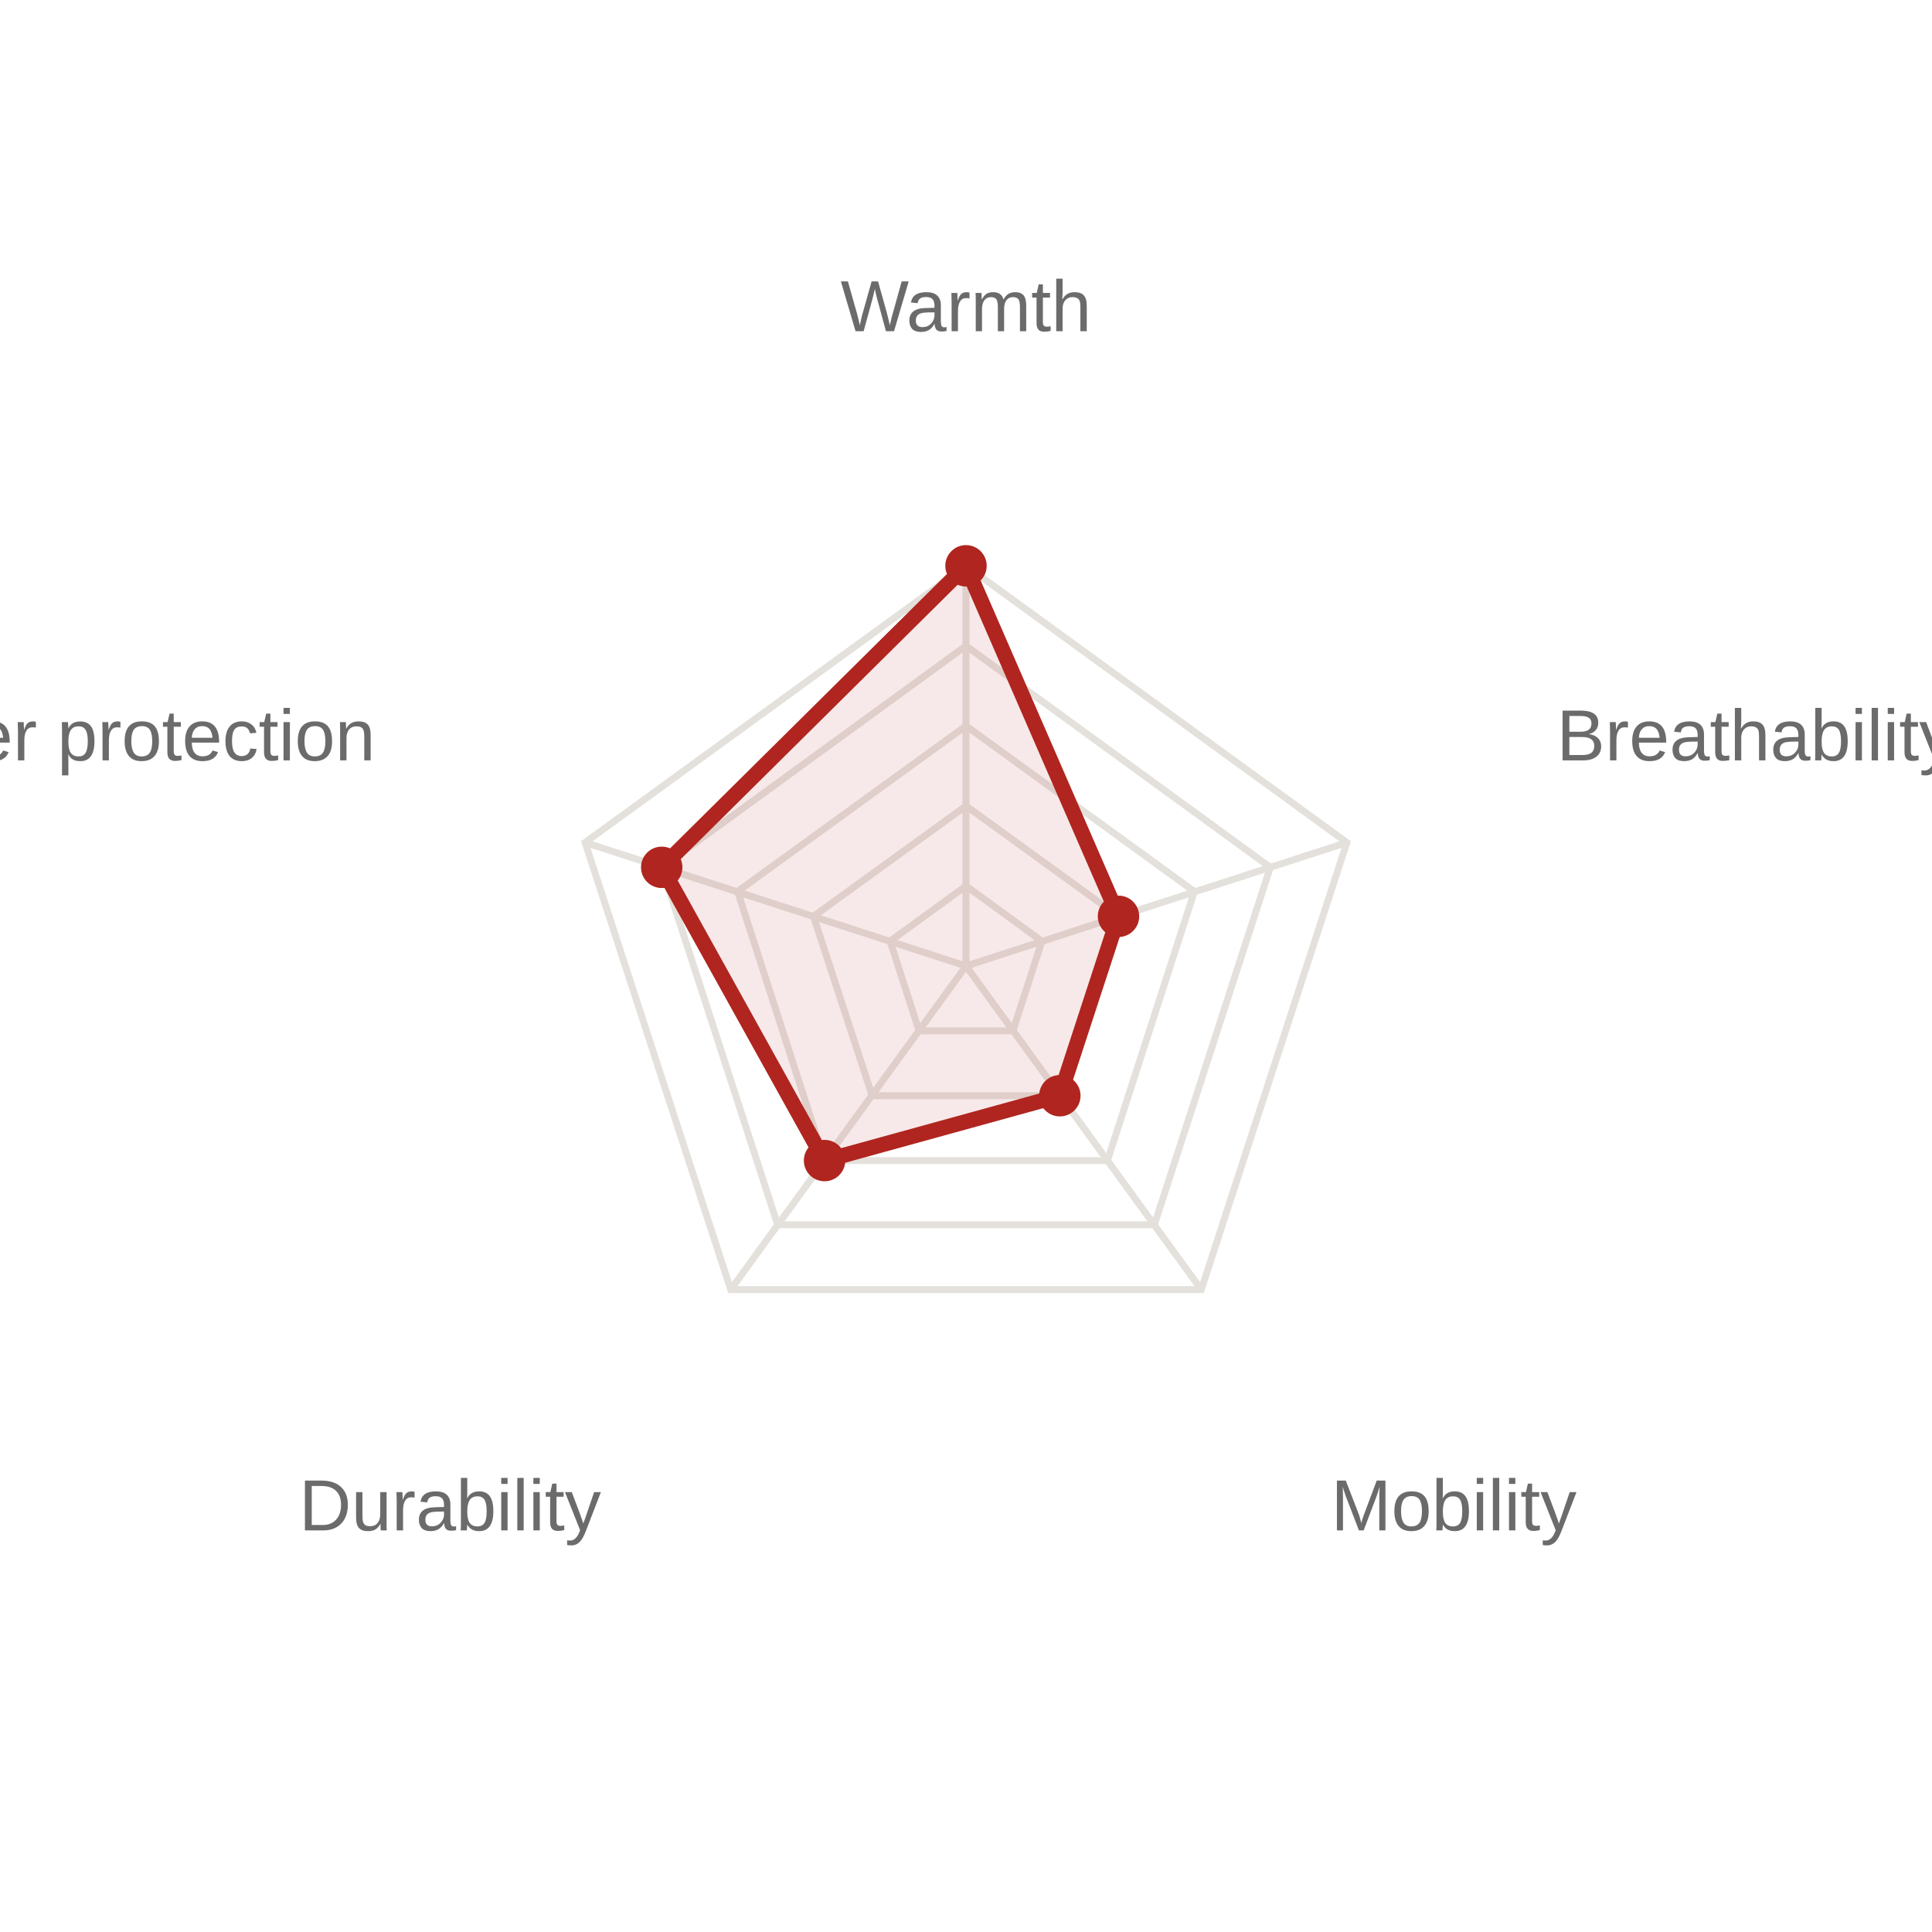
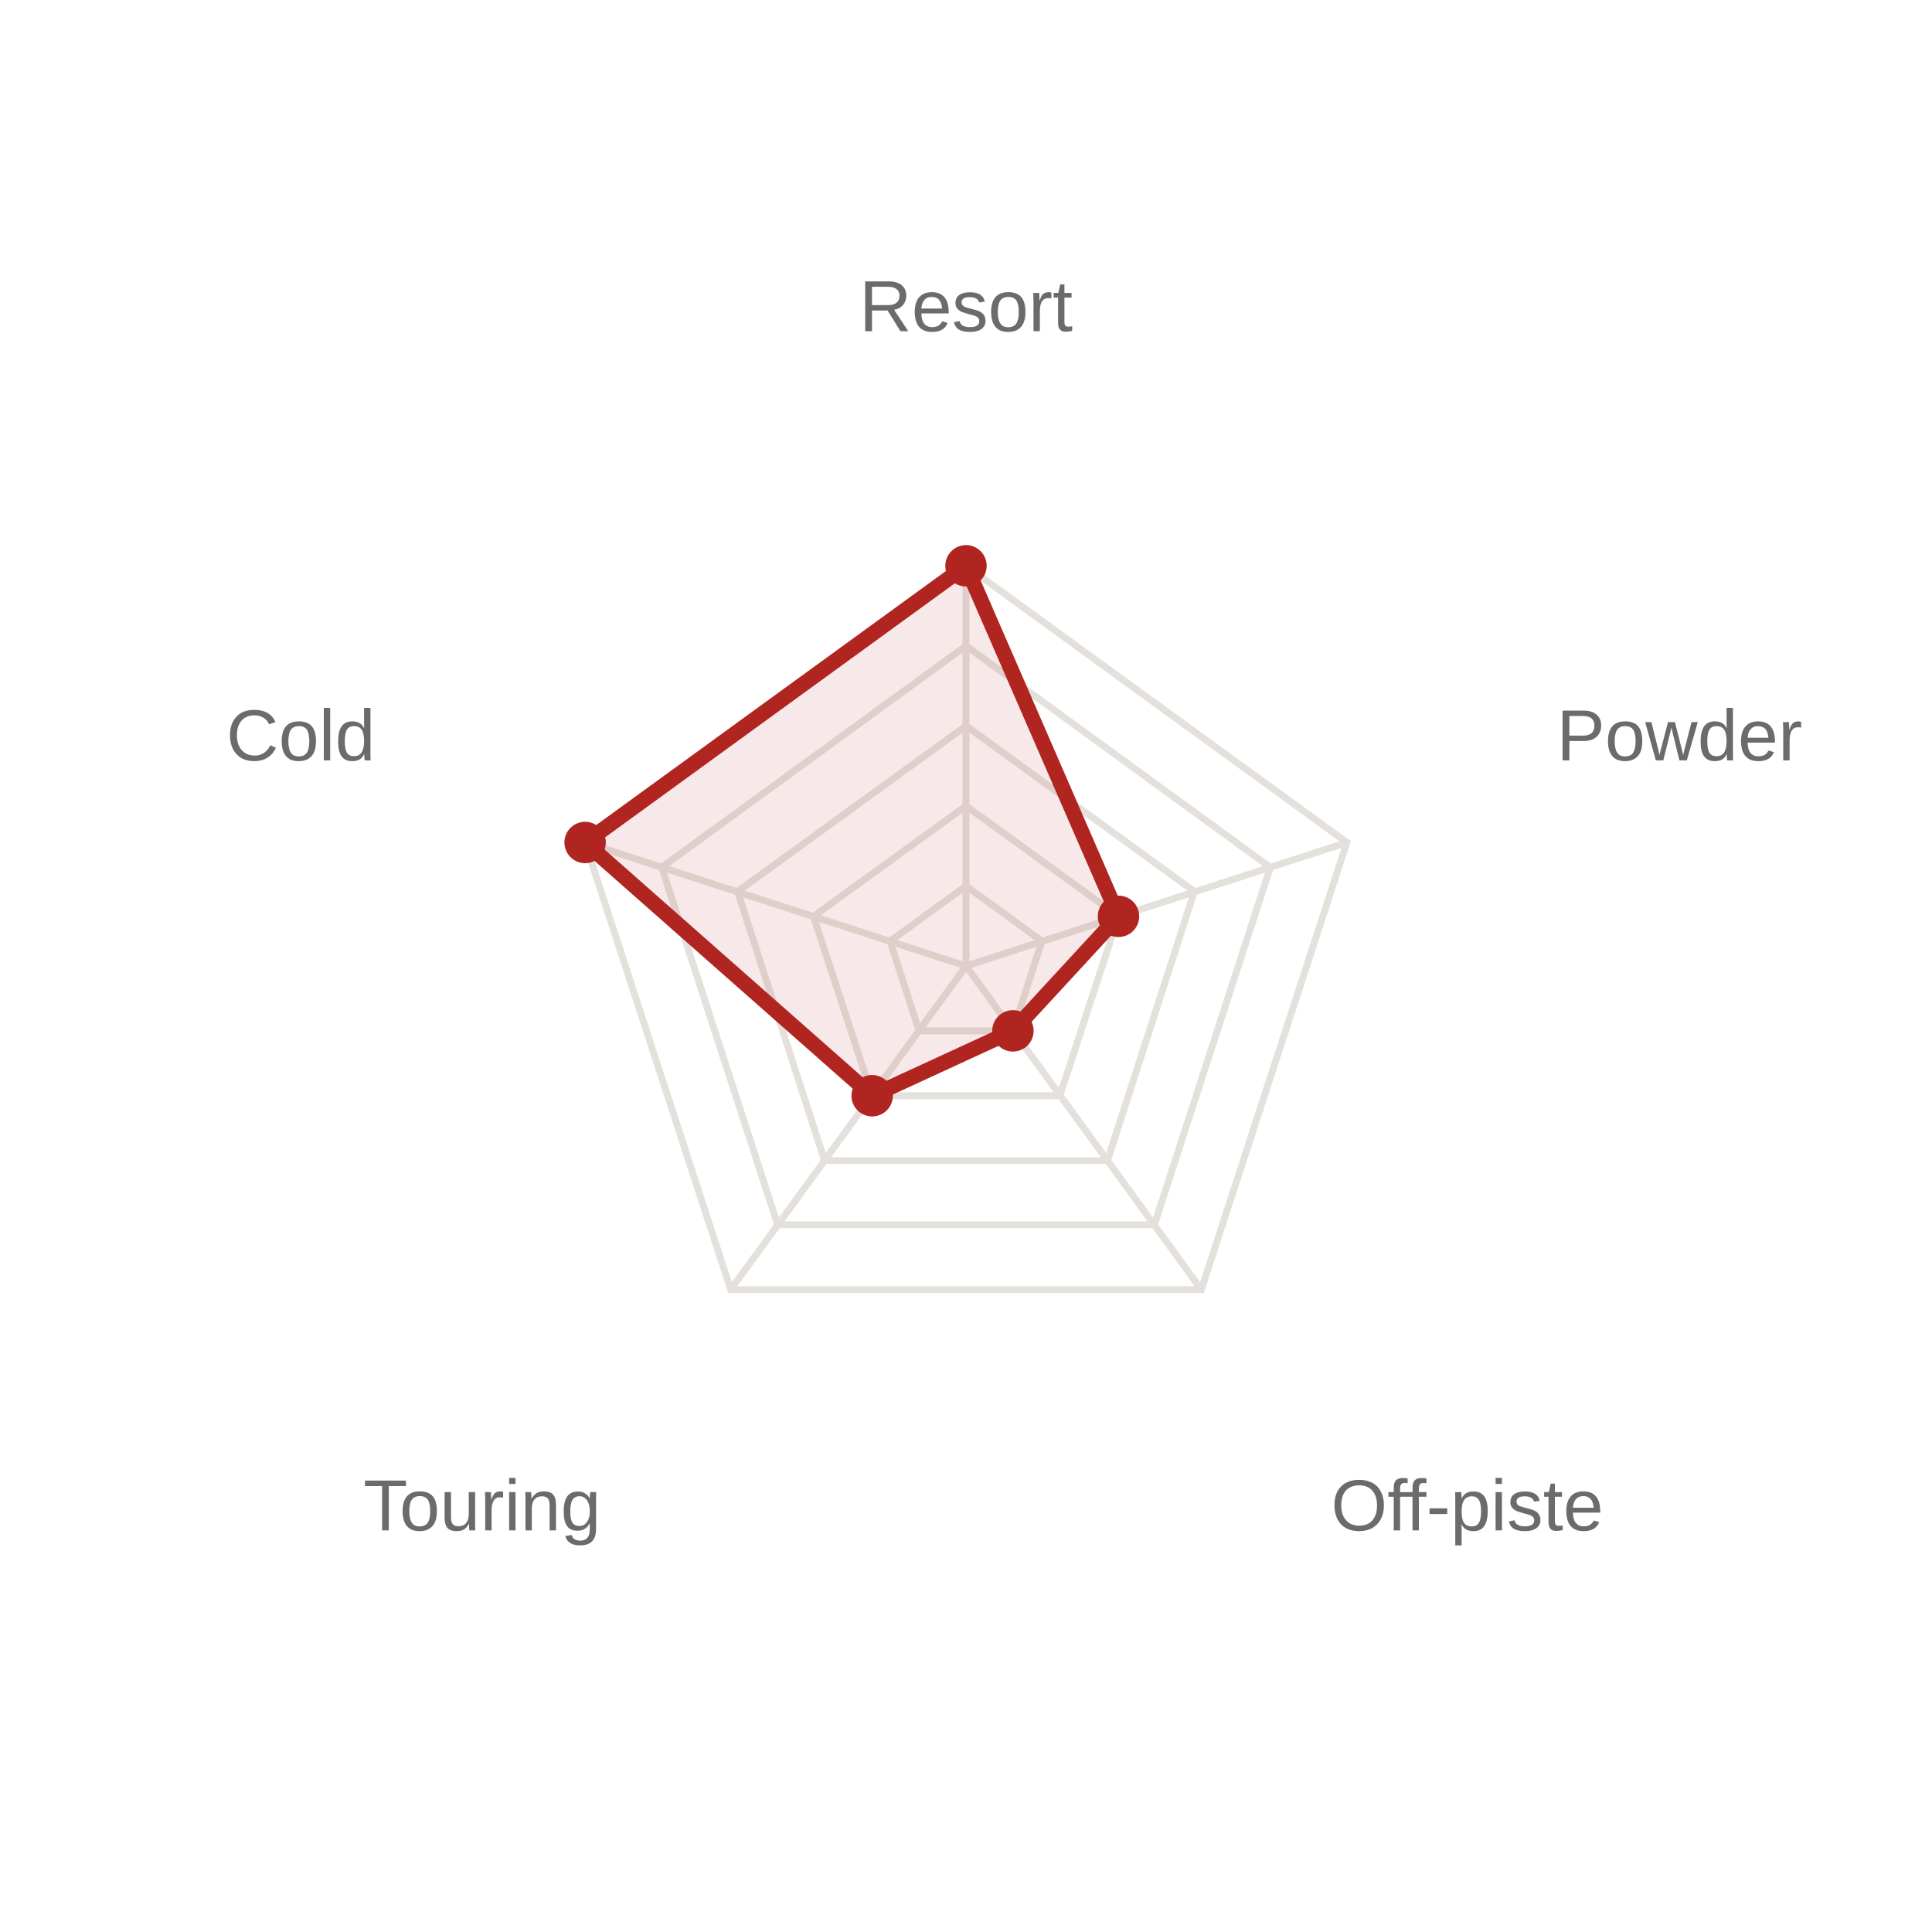
<svg xmlns="http://www.w3.org/2000/svg" viewBox="0 0 280 280" role="img" aria-label="latnja-gtx-insulated-pant fit chart">
  <polygon points="140.0,128.4 151.0,136.4 146.8,149.4 133.2,149.4 129.0,136.4" fill="none" stroke="#e4e1dc" stroke-width="1" />
  <polygon points="140.0,116.8 162.1,132.8 153.6,158.8 126.4,158.8 117.9,132.8" fill="none" stroke="#e4e1dc" stroke-width="1" />
  <polygon points="140.0,105.2 173.1,129.2 160.5,168.2 119.5,168.2 106.9,129.2" fill="none" stroke="#e4e1dc" stroke-width="1" />
  <polygon points="140.0,93.6 184.1,125.7 167.3,177.5 112.7,177.5 95.9,125.7" fill="none" stroke="#e4e1dc" stroke-width="1" />
  <polygon points="140.0,82.0 195.2,122.1 174.1,186.9 105.9,186.9 84.8,122.1" fill="none" stroke="#e4e1dc" stroke-width="1" />
  <line x1="140.0" y1="140.0" x2="140.0" y2="82.0" stroke="#e4e1dc" stroke-width="1" />
  <line x1="140.0" y1="140.0" x2="195.2" y2="122.1" stroke="#e4e1dc" stroke-width="1" />
  <line x1="140.0" y1="140.0" x2="174.1" y2="186.9" stroke="#e4e1dc" stroke-width="1" />
  <line x1="140.0" y1="140.0" x2="105.9" y2="186.9" stroke="#e4e1dc" stroke-width="1" />
  <line x1="140.0" y1="140.0" x2="84.8" y2="122.1" stroke="#e4e1dc" stroke-width="1" />
-   <polygon points="140.0,82.0 162.1,132.8 153.6,158.8 119.5,168.2 95.9,125.7" fill="#b0251f" fill-opacity="0.10" stroke="#b0251f" stroke-width="2.2" />
+   <polygon points="140.0,82.0 162.1,132.8 146.8,149.4 126.4,158.8 84.8,122.1" fill="#b0251f" fill-opacity="0.10" stroke="#b0251f" stroke-width="2.2" />
  <circle cx="140.0" cy="82.0" r="3" fill="#b0251f" />
  <circle cx="162.1" cy="132.8" r="3" fill="#b0251f" />
-   <circle cx="153.6" cy="158.8" r="3" fill="#b0251f" />
-   <circle cx="119.5" cy="168.2" r="3" fill="#b0251f" />
-   <circle cx="95.9" cy="125.7" r="3" fill="#b0251f" />
-   <text x="140.0" y="48.0" text-anchor="middle" font-size="10.5" fill="#6b6b6b" font-family="Helvetica Neue, Arial, sans-serif">Warmth</text>
-   <text x="225.6" y="110.2" text-anchor="start" font-size="10.5" fill="#6b6b6b" font-family="Helvetica Neue, Arial, sans-serif">Breathability</text>
-   <text x="192.9" y="221.8" text-anchor="start" font-size="10.5" fill="#6b6b6b" font-family="Helvetica Neue, Arial, sans-serif">Mobility</text>
-   <text x="87.1" y="221.8" text-anchor="end" font-size="10.5" fill="#6b6b6b" font-family="Helvetica Neue, Arial, sans-serif">Durability</text>
-   <text x="54.4" y="110.2" text-anchor="end" font-size="10.5" fill="#6b6b6b" font-family="Helvetica Neue, Arial, sans-serif">Weather protection</text>
+   <circle cx="146.8" cy="149.4" r="3" fill="#b0251f" />
+   <circle cx="126.4" cy="158.8" r="3" fill="#b0251f" />
+   <circle cx="84.8" cy="122.1" r="3" fill="#b0251f" />
+   <text x="140.0" y="48.0" text-anchor="middle" font-size="10.5" fill="#6b6b6b" font-family="Helvetica Neue, Arial, sans-serif">Resort</text>
+   <text x="225.6" y="110.2" text-anchor="start" font-size="10.5" fill="#6b6b6b" font-family="Helvetica Neue, Arial, sans-serif">Powder</text>
+   <text x="192.9" y="221.8" text-anchor="start" font-size="10.5" fill="#6b6b6b" font-family="Helvetica Neue, Arial, sans-serif">Off-piste</text>
+   <text x="87.1" y="221.8" text-anchor="end" font-size="10.5" fill="#6b6b6b" font-family="Helvetica Neue, Arial, sans-serif">Touring</text>
+   <text x="54.4" y="110.2" text-anchor="end" font-size="10.5" fill="#6b6b6b" font-family="Helvetica Neue, Arial, sans-serif">Cold</text>
</svg>
